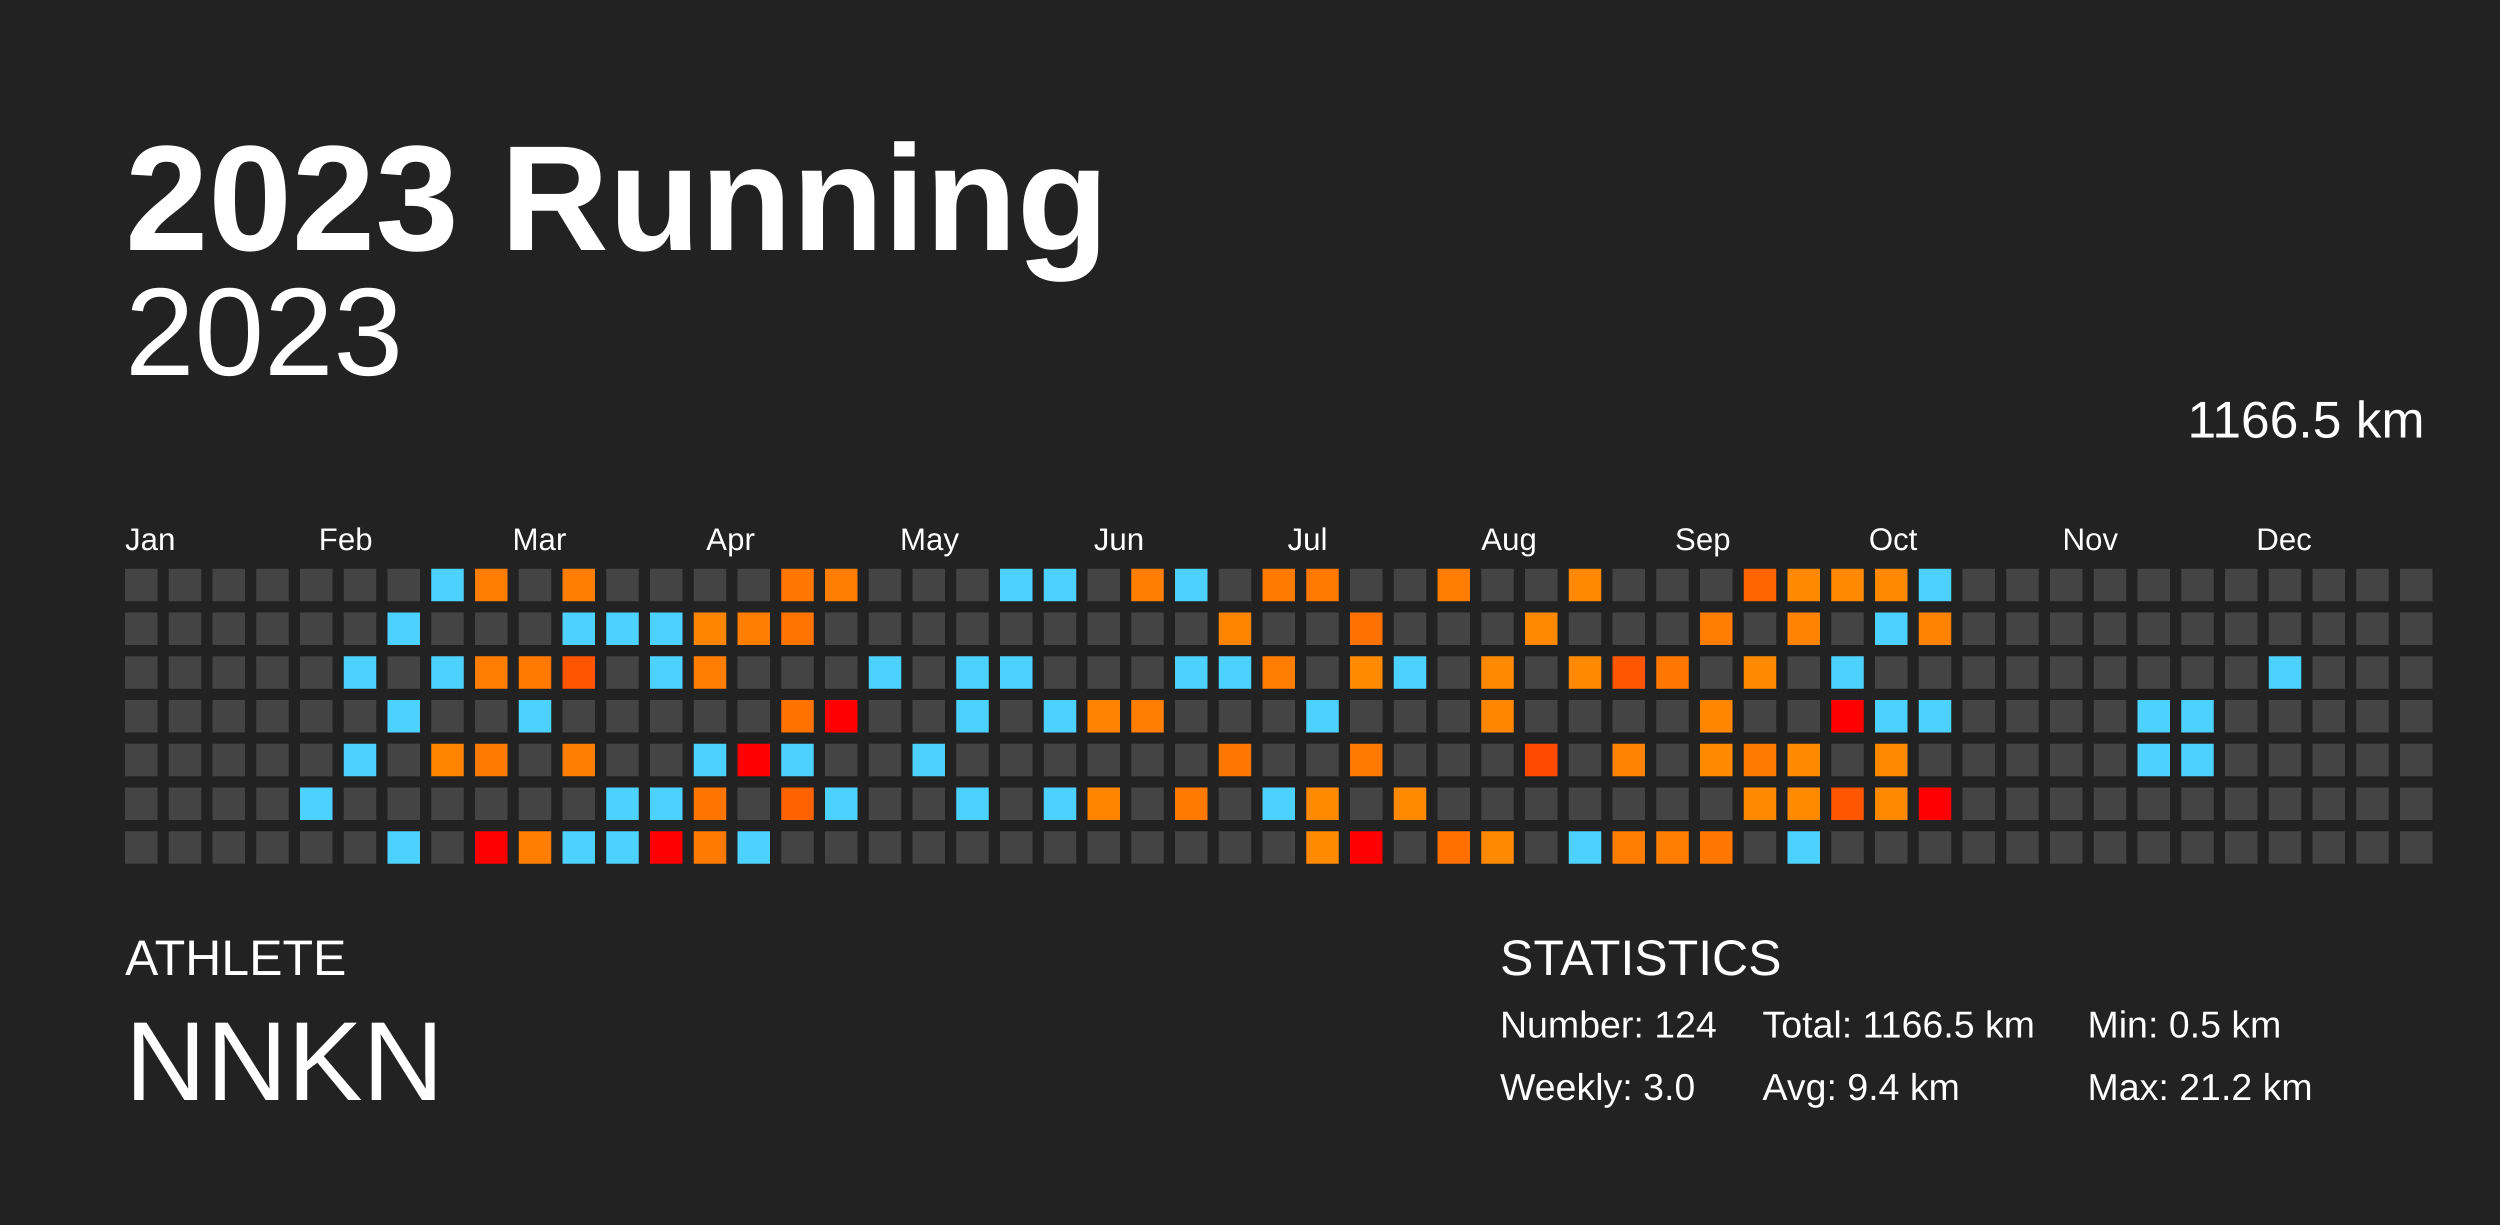
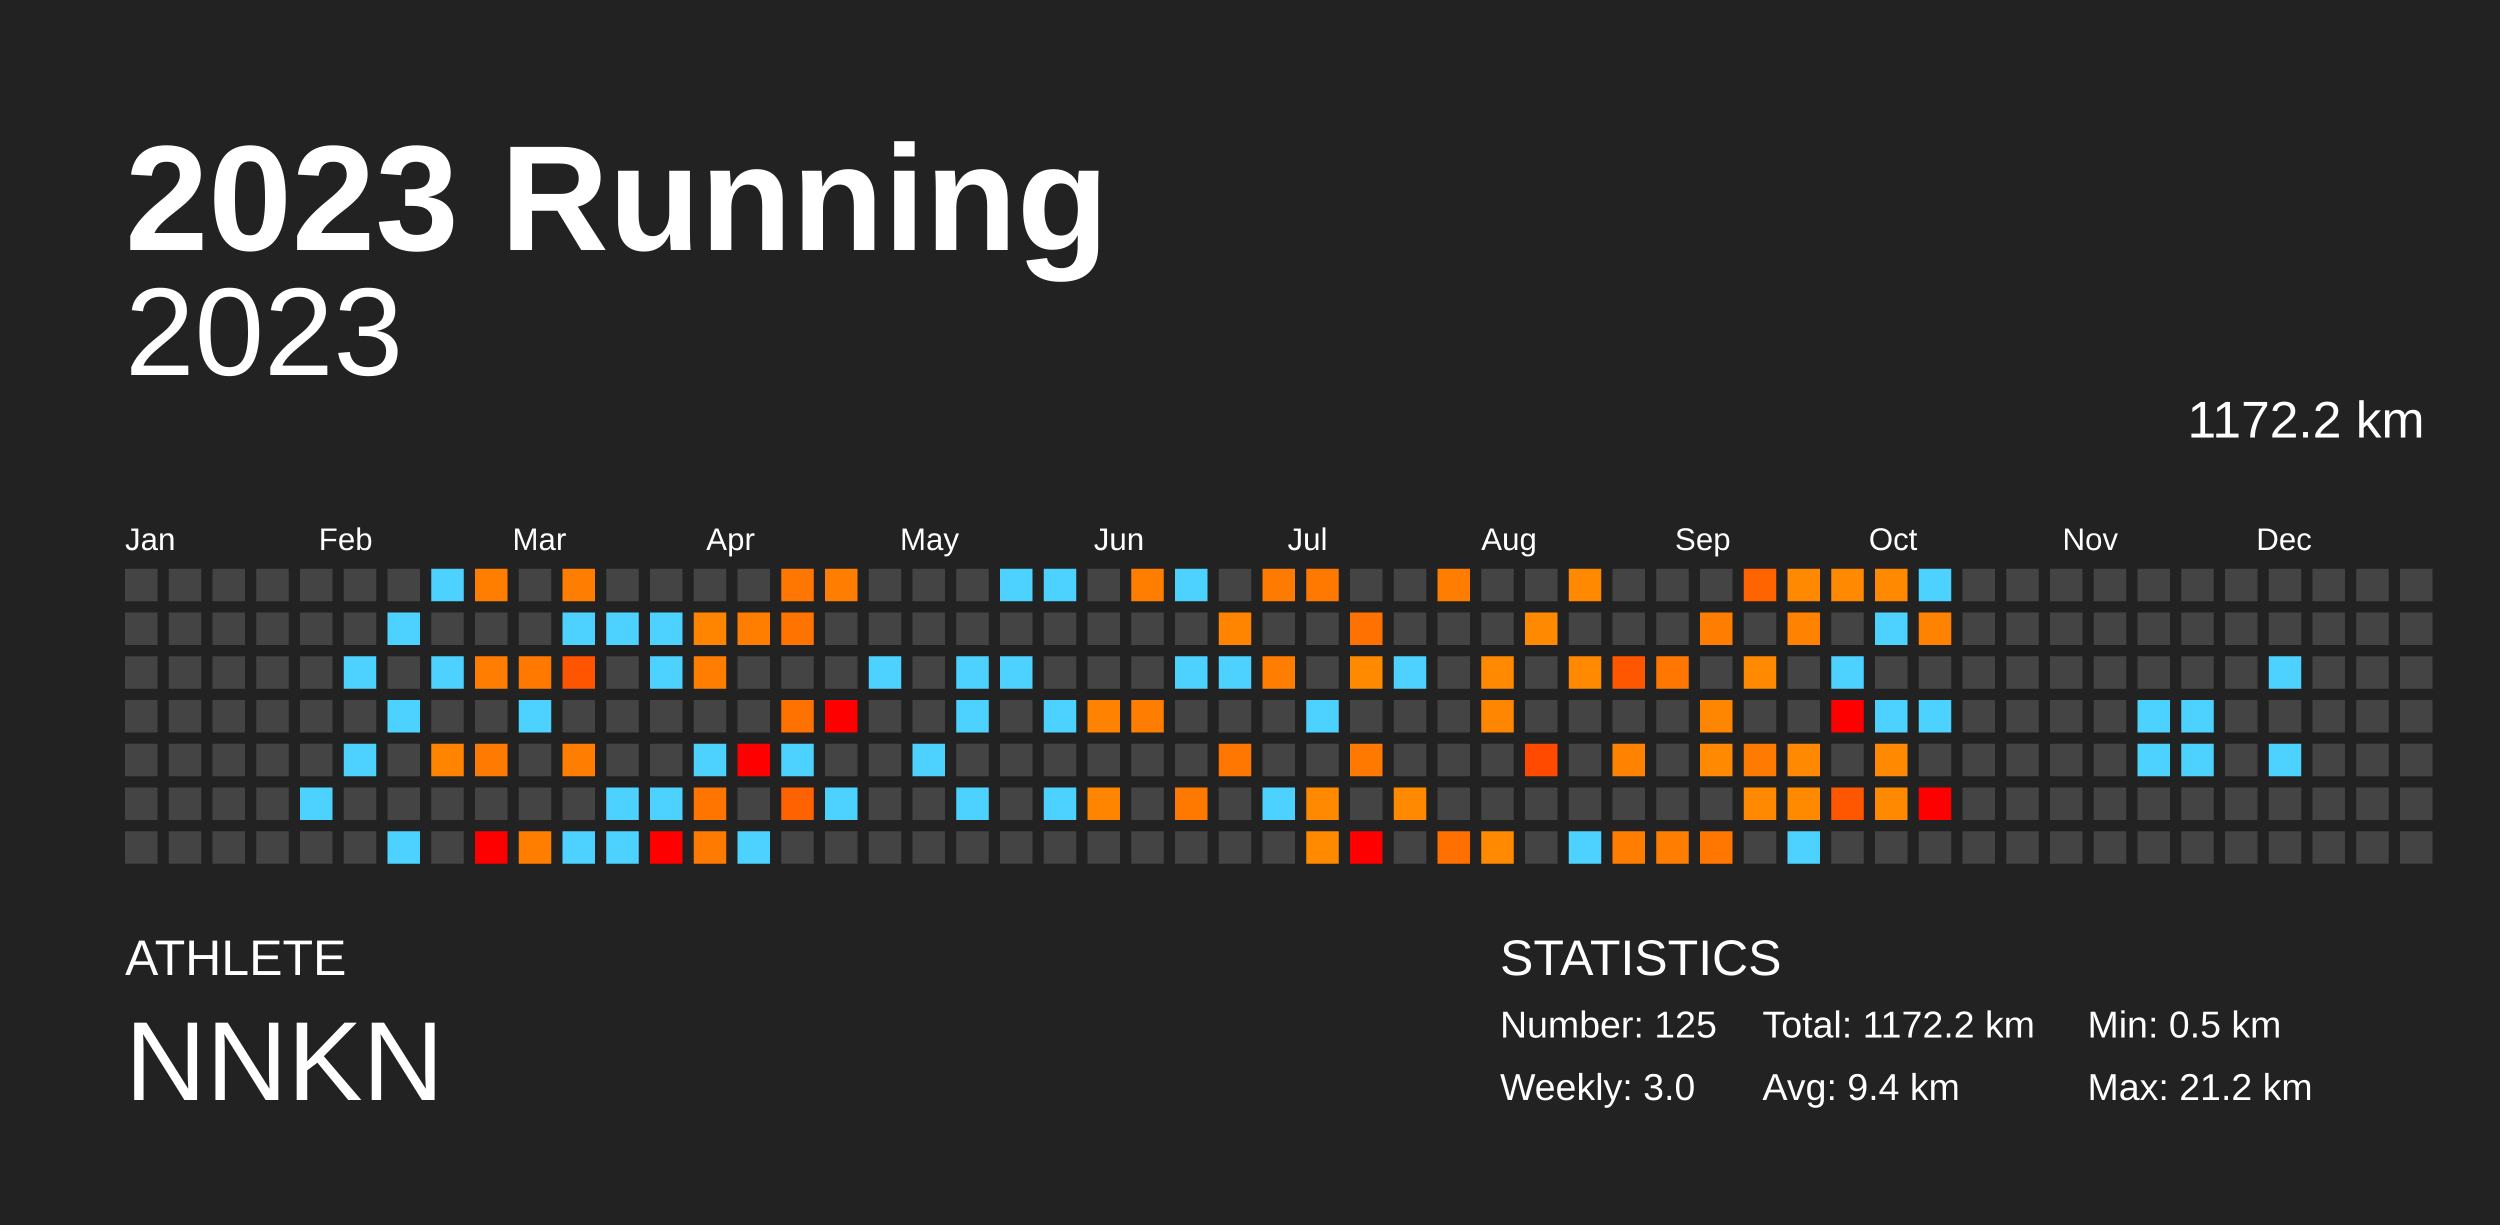
<svg xmlns="http://www.w3.org/2000/svg" baseProfile="full" height="98mm" version="1.1" viewBox="0,0,200,98" width="200mm">
  <defs />
  <rect fill="#222222" height="98" width="200" x="0" y="0" />
  <text fill="#FFFFFF" style="font-size:12px; font-family:Arial; font-weight:bold;" x="10" y="20">2023 Running</text>
  <text fill="#FFFFFF" style="font-size:4px; font-family:Arial" x="10" y="78">ATHLETE</text>
  <text fill="#FFFFFF" style="font-size:9px; font-family:Arial" x="10" y="88">NNKN</text>
  <text fill="#FFFFFF" style="font-size:4px; font-family:Arial" x="120" y="78">STATISTICS</text>
-   <text fill="#FFFFFF" style="font-size:3px; font-family:Arial" x="120" y="83">Number: 124</text>
+   <text fill="#FFFFFF" style="font-size:3px; font-family:Arial" x="120" y="83">Number: 125</text>
  <text fill="#FFFFFF" style="font-size:3px; font-family:Arial" x="120" y="88">Weekly: 3.0</text>
-   <text fill="#FFFFFF" style="font-size:3px; font-family:Arial" x="141" y="83">Total: 1166.5 km</text>
+   <text fill="#FFFFFF" style="font-size:3px; font-family:Arial" x="141" y="83">Total: 1172.2 km</text>
  <text fill="#FFFFFF" style="font-size:3px; font-family:Arial" x="141" y="88">Avg: 9.4 km</text>
  <text fill="#FFFFFF" style="font-size:3px; font-family:Arial" x="167" y="83">Min: 0.5 km</text>
  <text fill="#FFFFFF" style="font-size:3px; font-family:Arial" x="167" y="88">Max: 21.2 km</text>
  <text alignment-baseline="hanging" fill="#FFFFFF" style="font-size:10.0px; font-family:Arial;" x="10" y="30">2023</text>
-   <text alignment-baseline="hanging" fill="#FFFFFF" style="font-size:4.125px; font-family:Arial;" x="175" y="35">1166.5 km</text>
+   <text alignment-baseline="hanging" fill="#FFFFFF" style="font-size:4.125px; font-family:Arial;" x="175" y="35">1172.2 km</text>
  <text fill="#FFFFFF" style="font-size:2.5px; font-family:Arial" x="10.0" y="44">Jan</text>
  <text fill="#FFFFFF" style="font-size:2.5px; font-family:Arial" x="25.5" y="44">Feb</text>
  <text fill="#FFFFFF" style="font-size:2.5px; font-family:Arial" x="41.0" y="44">Mar</text>
  <text fill="#FFFFFF" style="font-size:2.5px; font-family:Arial" x="56.5" y="44">Apr</text>
  <text fill="#FFFFFF" style="font-size:2.5px; font-family:Arial" x="72.0" y="44">May</text>
  <text fill="#FFFFFF" style="font-size:2.5px; font-family:Arial" x="87.5" y="44">Jun</text>
  <text fill="#FFFFFF" style="font-size:2.5px; font-family:Arial" x="103.0" y="44">Jul</text>
  <text fill="#FFFFFF" style="font-size:2.5px; font-family:Arial" x="118.5" y="44">Aug</text>
  <text fill="#FFFFFF" style="font-size:2.5px; font-family:Arial" x="134.0" y="44">Sep</text>
  <text fill="#FFFFFF" style="font-size:2.5px; font-family:Arial" x="149.5" y="44">Oct</text>
  <text fill="#FFFFFF" style="font-size:2.5px; font-family:Arial" x="165.0" y="44">Nov</text>
  <text fill="#FFFFFF" style="font-size:2.5px; font-family:Arial" x="180.5" y="44">Dec</text>
  <rect fill="#444444" height="2.6" width="2.6" x="10.0" y="45.5" />
  <rect fill="#444444" height="2.6" width="2.6" x="10.0" y="49.0" />
  <rect fill="#444444" height="2.6" width="2.6" x="10.0" y="52.5" />
  <rect fill="#444444" height="2.6" width="2.6" x="10.0" y="56.0" />
  <rect fill="#444444" height="2.6" width="2.6" x="10.0" y="59.5" />
  <rect fill="#444444" height="2.6" width="2.6" x="10.0" y="63.0" />
  <rect fill="#444444" height="2.6" width="2.6" x="10.0" y="66.5" />
  <rect fill="#444444" height="2.6" width="2.6" x="13.5" y="45.5" />
  <rect fill="#444444" height="2.6" width="2.6" x="13.5" y="49.0" />
  <rect fill="#444444" height="2.6" width="2.6" x="13.5" y="52.5" />
  <rect fill="#444444" height="2.6" width="2.6" x="13.5" y="56.0" />
  <rect fill="#444444" height="2.6" width="2.6" x="13.5" y="59.5" />
  <rect fill="#444444" height="2.6" width="2.6" x="13.5" y="63.0" />
  <rect fill="#444444" height="2.6" width="2.6" x="13.5" y="66.5" />
  <rect fill="#444444" height="2.6" width="2.6" x="17.0" y="45.5" />
  <rect fill="#444444" height="2.6" width="2.6" x="17.0" y="49.0" />
  <rect fill="#444444" height="2.6" width="2.6" x="17.0" y="52.5" />
  <rect fill="#444444" height="2.6" width="2.6" x="17.0" y="56.0" />
  <rect fill="#444444" height="2.6" width="2.6" x="17.0" y="59.5" />
  <rect fill="#444444" height="2.6" width="2.6" x="17.0" y="63.0" />
  <rect fill="#444444" height="2.6" width="2.6" x="17.0" y="66.5" />
  <rect fill="#444444" height="2.6" width="2.6" x="20.5" y="45.5" />
  <rect fill="#444444" height="2.6" width="2.6" x="20.5" y="49.0" />
  <rect fill="#444444" height="2.6" width="2.6" x="20.5" y="52.5" />
  <rect fill="#444444" height="2.6" width="2.6" x="20.5" y="56.0" />
  <rect fill="#444444" height="2.6" width="2.6" x="20.5" y="59.5" />
  <rect fill="#444444" height="2.6" width="2.6" x="20.5" y="63.0" />
  <rect fill="#444444" height="2.6" width="2.6" x="20.5" y="66.5" />
  <rect fill="#444444" height="2.6" width="2.6" x="24.0" y="45.5" />
  <rect fill="#444444" height="2.6" width="2.6" x="24.0" y="49.0" />
  <rect fill="#444444" height="2.6" width="2.6" x="24.0" y="52.5" />
  <rect fill="#444444" height="2.6" width="2.6" x="24.0" y="56.0" />
  <rect fill="#444444" height="2.6" width="2.6" x="24.0" y="59.5" />
  <rect fill="#4dd2ff" height="2.6" width="2.6" x="24.0" y="63.0" />
  <rect fill="#444444" height="2.6" width="2.6" x="24.0" y="66.5" />
  <rect fill="#444444" height="2.6" width="2.6" x="27.5" y="45.5" />
  <rect fill="#444444" height="2.6" width="2.6" x="27.5" y="49.0" />
  <rect fill="#4dd2ff" height="2.6" width="2.6" x="27.5" y="52.5" />
  <rect fill="#444444" height="2.6" width="2.6" x="27.5" y="56.0" />
  <rect fill="#4dd2ff" height="2.6" width="2.6" x="27.5" y="59.5" />
  <rect fill="#444444" height="2.6" width="2.6" x="27.5" y="63.0" />
  <rect fill="#444444" height="2.6" width="2.6" x="27.5" y="66.5" />
  <rect fill="#444444" height="2.6" width="2.6" x="31.0" y="45.5" />
  <rect fill="#4dd2ff" height="2.6" width="2.6" x="31.0" y="49.0" />
  <rect fill="#444444" height="2.6" width="2.6" x="31.0" y="52.5" />
  <rect fill="#4dd2ff" height="2.6" width="2.6" x="31.0" y="56.0" />
  <rect fill="#444444" height="2.6" width="2.6" x="31.0" y="59.5" />
  <rect fill="#444444" height="2.6" width="2.6" x="31.0" y="63.0" />
  <rect fill="#4dd2ff" height="2.6" width="2.6" x="31.0" y="66.5" />
  <rect fill="#4dd2ff" height="2.6" width="2.6" x="34.5" y="45.5" />
  <rect fill="#444444" height="2.6" width="2.6" x="34.5" y="49.0" />
  <rect fill="#4dd2ff" height="2.6" width="2.6" x="34.5" y="52.5" />
  <rect fill="#444444" height="2.6" width="2.6" x="34.5" y="56.0" />
  <rect fill="#ff8500" height="2.6" width="2.6" x="34.5" y="59.5" />
  <rect fill="#444444" height="2.6" width="2.6" x="34.5" y="63.0" />
  <rect fill="#444444" height="2.6" width="2.6" x="34.5" y="66.5" />
  <rect fill="#ff7e00" height="2.6" width="2.6" x="38.0" y="45.5" />
  <rect fill="#444444" height="2.6" width="2.6" x="38.0" y="49.0" />
  <rect fill="#ff7d00" height="2.6" width="2.6" x="38.0" y="52.5" />
  <rect fill="#444444" height="2.6" width="2.6" x="38.0" y="56.0" />
  <rect fill="#ff7a00" height="2.6" width="2.6" x="38.0" y="59.5" />
  <rect fill="#444444" height="2.6" width="2.6" x="38.0" y="63.0" />
  <rect fill="red" height="2.6" width="2.6" x="38.0" y="66.5" />
  <rect fill="#444444" height="2.6" width="2.6" x="41.5" y="45.5" />
  <rect fill="#444444" height="2.6" width="2.6" x="41.5" y="49.0" />
  <rect fill="#ff7900" height="2.6" width="2.6" x="41.5" y="52.5" />
  <rect fill="#4dd2ff" height="2.6" width="2.6" x="41.5" y="56.0" />
  <rect fill="#444444" height="2.6" width="2.6" x="41.5" y="59.5" />
  <rect fill="#444444" height="2.6" width="2.6" x="41.5" y="63.0" />
  <rect fill="#ff7e00" height="2.6" width="2.6" x="41.5" y="66.5" />
  <rect fill="#ff7d00" height="2.6" width="2.6" x="45.0" y="45.5" />
  <rect fill="#4dd2ff" height="2.6" width="2.6" x="45.0" y="49.0" />
  <rect fill="#ff5400" height="2.6" width="2.6" x="45.0" y="52.5" />
  <rect fill="#444444" height="2.6" width="2.6" x="45.0" y="56.0" />
  <rect fill="#ff7d00" height="2.6" width="2.6" x="45.0" y="59.5" />
  <rect fill="#444444" height="2.6" width="2.6" x="45.0" y="63.0" />
  <rect fill="#4dd2ff" height="2.6" width="2.6" x="45.0" y="66.5" />
  <rect fill="#444444" height="2.6" width="2.6" x="48.5" y="45.5" />
  <rect fill="#4dd2ff" height="2.6" width="2.6" x="48.5" y="49.0" />
  <rect fill="#444444" height="2.6" width="2.6" x="48.5" y="52.5" />
  <rect fill="#444444" height="2.6" width="2.6" x="48.5" y="56.0" />
  <rect fill="#444444" height="2.6" width="2.6" x="48.5" y="59.5" />
  <rect fill="#4dd2ff" height="2.6" width="2.6" x="48.5" y="63.0" />
  <rect fill="#4dd2ff" height="2.6" width="2.6" x="48.5" y="66.5" />
  <rect fill="#444444" height="2.6" width="2.6" x="52.0" y="45.5" />
  <rect fill="#4dd2ff" height="2.6" width="2.6" x="52.0" y="49.0" />
  <rect fill="#4dd2ff" height="2.6" width="2.6" x="52.0" y="52.5" />
  <rect fill="#444444" height="2.6" width="2.6" x="52.0" y="56.0" />
  <rect fill="#444444" height="2.6" width="2.6" x="52.0" y="59.5" />
  <rect fill="#4dd2ff" height="2.6" width="2.6" x="52.0" y="63.0" />
  <rect fill="red" height="2.6" width="2.6" x="52.0" y="66.5" />
  <rect fill="#444444" height="2.6" width="2.6" x="55.5" y="45.5" />
  <rect fill="#ff8500" height="2.6" width="2.6" x="55.5" y="49.0" />
  <rect fill="#ff7d00" height="2.6" width="2.6" x="55.5" y="52.5" />
  <rect fill="#444444" height="2.6" width="2.6" x="55.5" y="56.0" />
  <rect fill="#4dd2ff" height="2.6" width="2.6" x="55.5" y="59.5" />
  <rect fill="#ff7500" height="2.6" width="2.6" x="55.5" y="63.0" />
  <rect fill="#ff7a00" height="2.6" width="2.6" x="55.5" y="66.5" />
  <rect fill="#444444" height="2.6" width="2.6" x="59.0" y="45.5" />
  <rect fill="#ff7e00" height="2.6" width="2.6" x="59.0" y="49.0" />
  <rect fill="#444444" height="2.6" width="2.6" x="59.0" y="52.5" />
  <rect fill="#444444" height="2.6" width="2.6" x="59.0" y="56.0" />
  <rect fill="red" height="2.6" width="2.6" x="59.0" y="59.5" />
  <rect fill="#444444" height="2.6" width="2.6" x="59.0" y="63.0" />
  <rect fill="#4dd2ff" height="2.6" width="2.6" x="59.0" y="66.5" />
  <rect fill="#ff7600" height="2.6" width="2.6" x="62.5" y="45.5" />
  <rect fill="#ff7300" height="2.6" width="2.6" x="62.5" y="49.0" />
  <rect fill="#444444" height="2.6" width="2.6" x="62.5" y="52.5" />
  <rect fill="#ff7200" height="2.6" width="2.6" x="62.5" y="56.0" />
  <rect fill="#4dd2ff" height="2.6" width="2.6" x="62.5" y="59.5" />
  <rect fill="#ff6200" height="2.6" width="2.6" x="62.5" y="63.0" />
  <rect fill="#444444" height="2.6" width="2.6" x="62.5" y="66.5" />
  <rect fill="#ff7d00" height="2.6" width="2.6" x="66.0" y="45.5" />
  <rect fill="#444444" height="2.6" width="2.6" x="66.0" y="49.0" />
  <rect fill="#444444" height="2.6" width="2.6" x="66.0" y="52.5" />
  <rect fill="red" height="2.6" width="2.6" x="66.0" y="56.0" />
  <rect fill="#444444" height="2.6" width="2.6" x="66.0" y="59.5" />
  <rect fill="#4dd2ff" height="2.6" width="2.6" x="66.0" y="63.0" />
  <rect fill="#444444" height="2.6" width="2.6" x="66.0" y="66.5" />
  <rect fill="#444444" height="2.6" width="2.6" x="69.5" y="45.5" />
  <rect fill="#444444" height="2.6" width="2.6" x="69.5" y="49.0" />
  <rect fill="#4dd2ff" height="2.6" width="2.6" x="69.5" y="52.5" />
  <rect fill="#444444" height="2.6" width="2.6" x="69.5" y="56.0" />
  <rect fill="#444444" height="2.6" width="2.6" x="69.5" y="59.5" />
  <rect fill="#444444" height="2.6" width="2.6" x="69.5" y="63.0" />
  <rect fill="#444444" height="2.6" width="2.6" x="69.5" y="66.5" />
  <rect fill="#444444" height="2.6" width="2.6" x="73.0" y="45.5" />
  <rect fill="#444444" height="2.6" width="2.6" x="73.0" y="49.0" />
  <rect fill="#444444" height="2.6" width="2.6" x="73.0" y="52.5" />
  <rect fill="#444444" height="2.6" width="2.6" x="73.0" y="56.0" />
  <rect fill="#4dd2ff" height="2.6" width="2.6" x="73.0" y="59.5" />
  <rect fill="#444444" height="2.6" width="2.6" x="73.0" y="63.0" />
  <rect fill="#444444" height="2.6" width="2.6" x="73.0" y="66.5" />
  <rect fill="#444444" height="2.6" width="2.6" x="76.5" y="45.5" />
  <rect fill="#444444" height="2.6" width="2.6" x="76.5" y="49.0" />
  <rect fill="#4dd2ff" height="2.6" width="2.6" x="76.5" y="52.5" />
  <rect fill="#4dd2ff" height="2.6" width="2.6" x="76.5" y="56.0" />
  <rect fill="#444444" height="2.6" width="2.6" x="76.5" y="59.5" />
  <rect fill="#4dd2ff" height="2.6" width="2.6" x="76.5" y="63.0" />
  <rect fill="#444444" height="2.6" width="2.6" x="76.5" y="66.5" />
  <rect fill="#4dd2ff" height="2.6" width="2.6" x="80.0" y="45.5" />
  <rect fill="#444444" height="2.6" width="2.6" x="80.0" y="49.0" />
  <rect fill="#4dd2ff" height="2.6" width="2.6" x="80.0" y="52.5" />
  <rect fill="#444444" height="2.6" width="2.6" x="80.0" y="56.0" />
  <rect fill="#444444" height="2.6" width="2.6" x="80.0" y="59.5" />
  <rect fill="#444444" height="2.6" width="2.6" x="80.0" y="63.0" />
  <rect fill="#444444" height="2.6" width="2.6" x="80.0" y="66.5" />
  <rect fill="#4dd2ff" height="2.6" width="2.6" x="83.5" y="45.5" />
  <rect fill="#444444" height="2.6" width="2.6" x="83.5" y="49.0" />
  <rect fill="#444444" height="2.6" width="2.6" x="83.5" y="52.5" />
  <rect fill="#4dd2ff" height="2.6" width="2.6" x="83.5" y="56.0" />
  <rect fill="#444444" height="2.6" width="2.6" x="83.5" y="59.5" />
  <rect fill="#4dd2ff" height="2.6" width="2.6" x="83.5" y="63.0" />
  <rect fill="#444444" height="2.6" width="2.6" x="83.5" y="66.5" />
  <rect fill="#444444" height="2.6" width="2.6" x="87.0" y="45.5" />
  <rect fill="#444444" height="2.6" width="2.6" x="87.0" y="49.0" />
  <rect fill="#444444" height="2.6" width="2.6" x="87.0" y="52.5" />
  <rect fill="#ff8300" height="2.6" width="2.6" x="87.0" y="56.0" />
  <rect fill="#444444" height="2.6" width="2.6" x="87.0" y="59.5" />
  <rect fill="#ff8400" height="2.6" width="2.6" x="87.0" y="63.0" />
  <rect fill="#444444" height="2.6" width="2.6" x="87.0" y="66.5" />
  <rect fill="#ff7e00" height="2.6" width="2.6" x="90.5" y="45.5" />
  <rect fill="#444444" height="2.6" width="2.6" x="90.5" y="49.0" />
  <rect fill="#444444" height="2.6" width="2.6" x="90.5" y="52.5" />
  <rect fill="#ff7d00" height="2.6" width="2.6" x="90.5" y="56.0" />
  <rect fill="#444444" height="2.6" width="2.6" x="90.5" y="59.5" />
  <rect fill="#444444" height="2.6" width="2.6" x="90.5" y="63.0" />
  <rect fill="#444444" height="2.6" width="2.6" x="90.5" y="66.5" />
  <rect fill="#4dd2ff" height="2.6" width="2.6" x="94.0" y="45.5" />
  <rect fill="#444444" height="2.6" width="2.6" x="94.0" y="49.0" />
  <rect fill="#4dd2ff" height="2.6" width="2.6" x="94.0" y="52.5" />
  <rect fill="#444444" height="2.6" width="2.6" x="94.0" y="56.0" />
  <rect fill="#444444" height="2.6" width="2.6" x="94.0" y="59.5" />
  <rect fill="#ff7900" height="2.6" width="2.6" x="94.0" y="63.0" />
  <rect fill="#444444" height="2.6" width="2.6" x="94.0" y="66.5" />
  <rect fill="#444444" height="2.6" width="2.6" x="97.5" y="45.5" />
  <rect fill="#ff8400" height="2.6" width="2.6" x="97.5" y="49.0" />
  <rect fill="#4dd2ff" height="2.6" width="2.6" x="97.5" y="52.5" />
  <rect fill="#444444" height="2.6" width="2.6" x="97.5" y="56.0" />
  <rect fill="#ff7700" height="2.6" width="2.6" x="97.5" y="59.5" />
  <rect fill="#444444" height="2.6" width="2.6" x="97.5" y="63.0" />
  <rect fill="#444444" height="2.6" width="2.6" x="97.5" y="66.5" />
  <rect fill="#ff7a00" height="2.6" width="2.6" x="101.0" y="45.5" />
  <rect fill="#444444" height="2.6" width="2.6" x="101.0" y="49.0" />
  <rect fill="#ff7d00" height="2.6" width="2.6" x="101.0" y="52.5" />
  <rect fill="#444444" height="2.6" width="2.6" x="101.0" y="56.0" />
  <rect fill="#444444" height="2.6" width="2.6" x="101.0" y="59.5" />
  <rect fill="#4dd2ff" height="2.6" width="2.6" x="101.0" y="63.0" />
  <rect fill="#444444" height="2.6" width="2.6" x="101.0" y="66.5" />
  <rect fill="#ff7800" height="2.6" width="2.6" x="104.5" y="45.5" />
  <rect fill="#444444" height="2.6" width="2.6" x="104.5" y="49.0" />
  <rect fill="#444444" height="2.6" width="2.6" x="104.5" y="52.5" />
  <rect fill="#4dd2ff" height="2.6" width="2.6" x="104.5" y="56.0" />
  <rect fill="#444444" height="2.6" width="2.6" x="104.5" y="59.5" />
  <rect fill="#ff8a00" height="2.6" width="2.6" x="104.5" y="63.0" />
  <rect fill="#ff8a00" height="2.6" width="2.6" x="104.5" y="66.5" />
  <rect fill="#444444" height="2.6" width="2.6" x="108.0" y="45.5" />
  <rect fill="#ff7100" height="2.6" width="2.6" x="108.0" y="49.0" />
  <rect fill="#ff8a00" height="2.6" width="2.6" x="108.0" y="52.5" />
  <rect fill="#444444" height="2.6" width="2.6" x="108.0" y="56.0" />
  <rect fill="#ff7800" height="2.6" width="2.6" x="108.0" y="59.5" />
  <rect fill="#444444" height="2.6" width="2.6" x="108.0" y="63.0" />
  <rect fill="red" height="2.6" width="2.6" x="108.0" y="66.5" />
  <rect fill="#444444" height="2.6" width="2.6" x="111.5" y="45.5" />
  <rect fill="#444444" height="2.6" width="2.6" x="111.5" y="49.0" />
  <rect fill="#4dd2ff" height="2.6" width="2.6" x="111.5" y="52.5" />
  <rect fill="#444444" height="2.6" width="2.6" x="111.5" y="56.0" />
  <rect fill="#444444" height="2.6" width="2.6" x="111.5" y="59.5" />
  <rect fill="#ff8a00" height="2.6" width="2.6" x="111.5" y="63.0" />
  <rect fill="#444444" height="2.6" width="2.6" x="111.5" y="66.5" />
  <rect fill="#ff7d00" height="2.6" width="2.6" x="115.0" y="45.5" />
  <rect fill="#444444" height="2.6" width="2.6" x="115.0" y="49.0" />
  <rect fill="#444444" height="2.6" width="2.6" x="115.0" y="52.5" />
  <rect fill="#444444" height="2.6" width="2.6" x="115.0" y="56.0" />
  <rect fill="#444444" height="2.6" width="2.6" x="115.0" y="59.5" />
  <rect fill="#444444" height="2.6" width="2.6" x="115.0" y="63.0" />
  <rect fill="#ff7000" height="2.6" width="2.6" x="115.0" y="66.5" />
  <rect fill="#444444" height="2.6" width="2.6" x="118.5" y="45.5" />
  <rect fill="#444444" height="2.6" width="2.6" x="118.5" y="49.0" />
  <rect fill="#ff8900" height="2.6" width="2.6" x="118.5" y="52.5" />
  <rect fill="#ff8600" height="2.6" width="2.6" x="118.5" y="56.0" />
  <rect fill="#444444" height="2.6" width="2.6" x="118.5" y="59.5" />
  <rect fill="#444444" height="2.6" width="2.6" x="118.5" y="63.0" />
  <rect fill="#ff8900" height="2.6" width="2.6" x="118.5" y="66.5" />
  <rect fill="#444444" height="2.6" width="2.6" x="122.0" y="45.5" />
  <rect fill="#ff8900" height="2.6" width="2.6" x="122.0" y="49.0" />
  <rect fill="#444444" height="2.6" width="2.6" x="122.0" y="52.5" />
  <rect fill="#444444" height="2.6" width="2.6" x="122.0" y="56.0" />
  <rect fill="#ff4a00" height="2.6" width="2.6" x="122.0" y="59.5" />
  <rect fill="#444444" height="2.6" width="2.6" x="122.0" y="63.0" />
  <rect fill="#444444" height="2.6" width="2.6" x="122.0" y="66.5" />
  <rect fill="#ff8900" height="2.6" width="2.6" x="125.5" y="45.5" />
  <rect fill="#444444" height="2.6" width="2.6" x="125.5" y="49.0" />
  <rect fill="#ff8900" height="2.6" width="2.6" x="125.5" y="52.5" />
  <rect fill="#444444" height="2.6" width="2.6" x="125.5" y="56.0" />
  <rect fill="#444444" height="2.6" width="2.6" x="125.5" y="59.5" />
  <rect fill="#444444" height="2.6" width="2.6" x="125.5" y="63.0" />
  <rect fill="#4dd2ff" height="2.6" width="2.6" x="125.5" y="66.5" />
  <rect fill="#444444" height="2.6" width="2.6" x="129.0" y="45.5" />
  <rect fill="#444444" height="2.6" width="2.6" x="129.0" y="49.0" />
  <rect fill="#ff5700" height="2.6" width="2.6" x="129.0" y="52.5" />
  <rect fill="#444444" height="2.6" width="2.6" x="129.0" y="56.0" />
  <rect fill="#ff8300" height="2.6" width="2.6" x="129.0" y="59.5" />
  <rect fill="#444444" height="2.6" width="2.6" x="129.0" y="63.0" />
  <rect fill="#ff7d00" height="2.6" width="2.6" x="129.0" y="66.5" />
  <rect fill="#444444" height="2.6" width="2.6" x="132.5" y="45.5" />
  <rect fill="#444444" height="2.6" width="2.6" x="132.5" y="49.0" />
  <rect fill="#ff7700" height="2.6" width="2.6" x="132.5" y="52.5" />
  <rect fill="#444444" height="2.6" width="2.6" x="132.5" y="56.0" />
  <rect fill="#444444" height="2.6" width="2.6" x="132.5" y="59.5" />
  <rect fill="#444444" height="2.6" width="2.6" x="132.5" y="63.0" />
  <rect fill="#ff7d00" height="2.6" width="2.6" x="132.5" y="66.5" />
  <rect fill="#444444" height="2.6" width="2.6" x="136.0" y="45.5" />
  <rect fill="#ff7d00" height="2.6" width="2.6" x="136.0" y="49.0" />
  <rect fill="#444444" height="2.6" width="2.6" x="136.0" y="52.5" />
  <rect fill="#ff8600" height="2.6" width="2.6" x="136.0" y="56.0" />
  <rect fill="#ff8900" height="2.6" width="2.6" x="136.0" y="59.5" />
  <rect fill="#444444" height="2.6" width="2.6" x="136.0" y="63.0" />
  <rect fill="#ff7600" height="2.6" width="2.6" x="136.0" y="66.5" />
  <rect fill="#ff6400" height="2.6" width="2.6" x="139.5" y="45.5" />
  <rect fill="#444444" height="2.6" width="2.6" x="139.5" y="49.0" />
  <rect fill="#ff8900" height="2.6" width="2.6" x="139.5" y="52.5" />
  <rect fill="#444444" height="2.6" width="2.6" x="139.5" y="56.0" />
  <rect fill="#ff7a00" height="2.6" width="2.6" x="139.5" y="59.5" />
  <rect fill="#ff8900" height="2.6" width="2.6" x="139.5" y="63.0" />
  <rect fill="#444444" height="2.6" width="2.6" x="139.5" y="66.5" />
  <rect fill="#ff8900" height="2.6" width="2.6" x="143.0" y="45.5" />
  <rect fill="#ff8200" height="2.6" width="2.6" x="143.0" y="49.0" />
  <rect fill="#444444" height="2.6" width="2.6" x="143.0" y="52.5" />
  <rect fill="#444444" height="2.6" width="2.6" x="143.0" y="56.0" />
  <rect fill="#ff8900" height="2.6" width="2.6" x="143.0" y="59.5" />
  <rect fill="#ff8a00" height="2.6" width="2.6" x="143.0" y="63.0" />
  <rect fill="#4dd2ff" height="2.6" width="2.6" x="143.0" y="66.5" />
  <rect fill="#ff8900" height="2.6" width="2.6" x="146.5" y="45.5" />
  <rect fill="#444444" height="2.6" width="2.6" x="146.5" y="49.0" />
  <rect fill="#4dd2ff" height="2.6" width="2.6" x="146.5" y="52.5" />
  <rect fill="red" height="2.6" width="2.6" x="146.5" y="56.0" />
  <rect fill="#444444" height="2.6" width="2.6" x="146.5" y="59.5" />
  <rect fill="#ff5700" height="2.6" width="2.6" x="146.5" y="63.0" />
  <rect fill="#444444" height="2.6" width="2.6" x="146.5" y="66.5" />
  <rect fill="#ff8900" height="2.6" width="2.6" x="150.0" y="45.5" />
  <rect fill="#4dd2ff" height="2.6" width="2.6" x="150.0" y="49.0" />
  <rect fill="#444444" height="2.6" width="2.6" x="150.0" y="52.5" />
  <rect fill="#4dd2ff" height="2.6" width="2.6" x="150.0" y="56.0" />
  <rect fill="#ff8900" height="2.6" width="2.6" x="150.0" y="59.5" />
  <rect fill="#ff8900" height="2.6" width="2.6" x="150.0" y="63.0" />
  <rect fill="#444444" height="2.6" width="2.6" x="150.0" y="66.5" />
  <rect fill="#4dd2ff" height="2.6" width="2.6" x="153.5" y="45.5" />
  <rect fill="#ff8300" height="2.6" width="2.6" x="153.5" y="49.0" />
  <rect fill="#444444" height="2.6" width="2.6" x="153.5" y="52.5" />
  <rect fill="#4dd2ff" height="2.6" width="2.6" x="153.5" y="56.0" />
  <rect fill="#444444" height="2.6" width="2.6" x="153.5" y="59.5" />
  <rect fill="red" height="2.6" width="2.6" x="153.5" y="63.0" />
  <rect fill="#444444" height="2.6" width="2.6" x="153.5" y="66.5" />
  <rect fill="#444444" height="2.6" width="2.6" x="157.0" y="45.5" />
  <rect fill="#444444" height="2.6" width="2.6" x="157.0" y="49.0" />
  <rect fill="#444444" height="2.6" width="2.6" x="157.0" y="52.5" />
  <rect fill="#444444" height="2.6" width="2.6" x="157.0" y="56.0" />
  <rect fill="#444444" height="2.6" width="2.6" x="157.0" y="59.5" />
  <rect fill="#444444" height="2.6" width="2.6" x="157.0" y="63.0" />
  <rect fill="#444444" height="2.6" width="2.6" x="157.0" y="66.5" />
  <rect fill="#444444" height="2.6" width="2.6" x="160.5" y="45.5" />
  <rect fill="#444444" height="2.6" width="2.6" x="160.5" y="49.0" />
  <rect fill="#444444" height="2.6" width="2.6" x="160.5" y="52.5" />
  <rect fill="#444444" height="2.6" width="2.6" x="160.5" y="56.0" />
  <rect fill="#444444" height="2.6" width="2.6" x="160.5" y="59.5" />
  <rect fill="#444444" height="2.6" width="2.6" x="160.5" y="63.0" />
  <rect fill="#444444" height="2.6" width="2.6" x="160.5" y="66.5" />
  <rect fill="#444444" height="2.6" width="2.6" x="164.0" y="45.5" />
  <rect fill="#444444" height="2.6" width="2.6" x="164.0" y="49.0" />
  <rect fill="#444444" height="2.6" width="2.6" x="164.0" y="52.5" />
  <rect fill="#444444" height="2.6" width="2.6" x="164.0" y="56.0" />
  <rect fill="#444444" height="2.6" width="2.6" x="164.0" y="59.5" />
  <rect fill="#444444" height="2.6" width="2.6" x="164.0" y="63.0" />
  <rect fill="#444444" height="2.6" width="2.6" x="164.0" y="66.5" />
  <rect fill="#444444" height="2.6" width="2.6" x="167.5" y="45.5" />
  <rect fill="#444444" height="2.6" width="2.6" x="167.5" y="49.0" />
  <rect fill="#444444" height="2.6" width="2.6" x="167.5" y="52.5" />
  <rect fill="#444444" height="2.6" width="2.6" x="167.5" y="56.0" />
  <rect fill="#444444" height="2.6" width="2.6" x="167.5" y="59.5" />
  <rect fill="#444444" height="2.6" width="2.6" x="167.5" y="63.0" />
  <rect fill="#444444" height="2.6" width="2.6" x="167.5" y="66.5" />
  <rect fill="#444444" height="2.6" width="2.6" x="171.0" y="45.5" />
  <rect fill="#444444" height="2.6" width="2.6" x="171.0" y="49.0" />
  <rect fill="#444444" height="2.6" width="2.6" x="171.0" y="52.5" />
  <rect fill="#4dd2ff" height="2.6" width="2.6" x="171.0" y="56.0" />
  <rect fill="#4dd2ff" height="2.6" width="2.6" x="171.0" y="59.5" />
  <rect fill="#444444" height="2.6" width="2.6" x="171.0" y="63.0" />
  <rect fill="#444444" height="2.6" width="2.6" x="171.0" y="66.5" />
  <rect fill="#444444" height="2.6" width="2.6" x="174.5" y="45.5" />
  <rect fill="#444444" height="2.6" width="2.6" x="174.5" y="49.0" />
  <rect fill="#444444" height="2.6" width="2.6" x="174.5" y="52.5" />
  <rect fill="#4dd2ff" height="2.6" width="2.6" x="174.5" y="56.0" />
  <rect fill="#4dd2ff" height="2.6" width="2.6" x="174.5" y="59.5" />
  <rect fill="#444444" height="2.6" width="2.6" x="174.5" y="63.0" />
  <rect fill="#444444" height="2.6" width="2.6" x="174.5" y="66.5" />
  <rect fill="#444444" height="2.6" width="2.6" x="178.0" y="45.5" />
  <rect fill="#444444" height="2.6" width="2.6" x="178.0" y="49.0" />
  <rect fill="#444444" height="2.6" width="2.6" x="178.0" y="52.5" />
  <rect fill="#444444" height="2.6" width="2.6" x="178.0" y="56.0" />
  <rect fill="#444444" height="2.6" width="2.6" x="178.0" y="59.5" />
  <rect fill="#444444" height="2.6" width="2.6" x="178.0" y="63.0" />
  <rect fill="#444444" height="2.6" width="2.6" x="178.0" y="66.5" />
  <rect fill="#444444" height="2.6" width="2.6" x="181.5" y="45.5" />
  <rect fill="#444444" height="2.6" width="2.6" x="181.5" y="49.0" />
  <rect fill="#4dd2ff" height="2.6" width="2.6" x="181.5" y="52.5" />
  <rect fill="#444444" height="2.6" width="2.6" x="181.5" y="56.0" />
-   <rect fill="#444444" height="2.6" width="2.6" x="181.5" y="59.5" />
+   <rect fill="#4dd2ff" height="2.6" width="2.6" x="181.5" y="59.5" />
  <rect fill="#444444" height="2.6" width="2.6" x="181.5" y="63.0" />
  <rect fill="#444444" height="2.6" width="2.6" x="181.5" y="66.5" />
  <rect fill="#444444" height="2.6" width="2.6" x="185.0" y="45.5" />
  <rect fill="#444444" height="2.6" width="2.6" x="185.0" y="49.0" />
  <rect fill="#444444" height="2.6" width="2.6" x="185.0" y="52.5" />
  <rect fill="#444444" height="2.6" width="2.6" x="185.0" y="56.0" />
  <rect fill="#444444" height="2.6" width="2.6" x="185.0" y="59.5" />
  <rect fill="#444444" height="2.6" width="2.6" x="185.0" y="63.0" />
  <rect fill="#444444" height="2.6" width="2.6" x="185.0" y="66.5" />
  <rect fill="#444444" height="2.6" width="2.6" x="188.5" y="45.5" />
  <rect fill="#444444" height="2.6" width="2.6" x="188.5" y="49.0" />
  <rect fill="#444444" height="2.6" width="2.6" x="188.5" y="52.5" />
  <rect fill="#444444" height="2.6" width="2.6" x="188.5" y="56.0" />
  <rect fill="#444444" height="2.6" width="2.6" x="188.5" y="59.5" />
  <rect fill="#444444" height="2.6" width="2.6" x="188.5" y="63.0" />
  <rect fill="#444444" height="2.6" width="2.6" x="188.5" y="66.5" />
  <rect fill="#444444" height="2.6" width="2.6" x="192.0" y="45.5" />
  <rect fill="#444444" height="2.6" width="2.6" x="192.0" y="49.0" />
  <rect fill="#444444" height="2.6" width="2.6" x="192.0" y="52.5" />
  <rect fill="#444444" height="2.6" width="2.6" x="192.0" y="56.0" />
  <rect fill="#444444" height="2.6" width="2.6" x="192.0" y="59.5" />
  <rect fill="#444444" height="2.6" width="2.6" x="192.0" y="63.0" />
  <rect fill="#444444" height="2.6" width="2.6" x="192.0" y="66.5" />
</svg>
